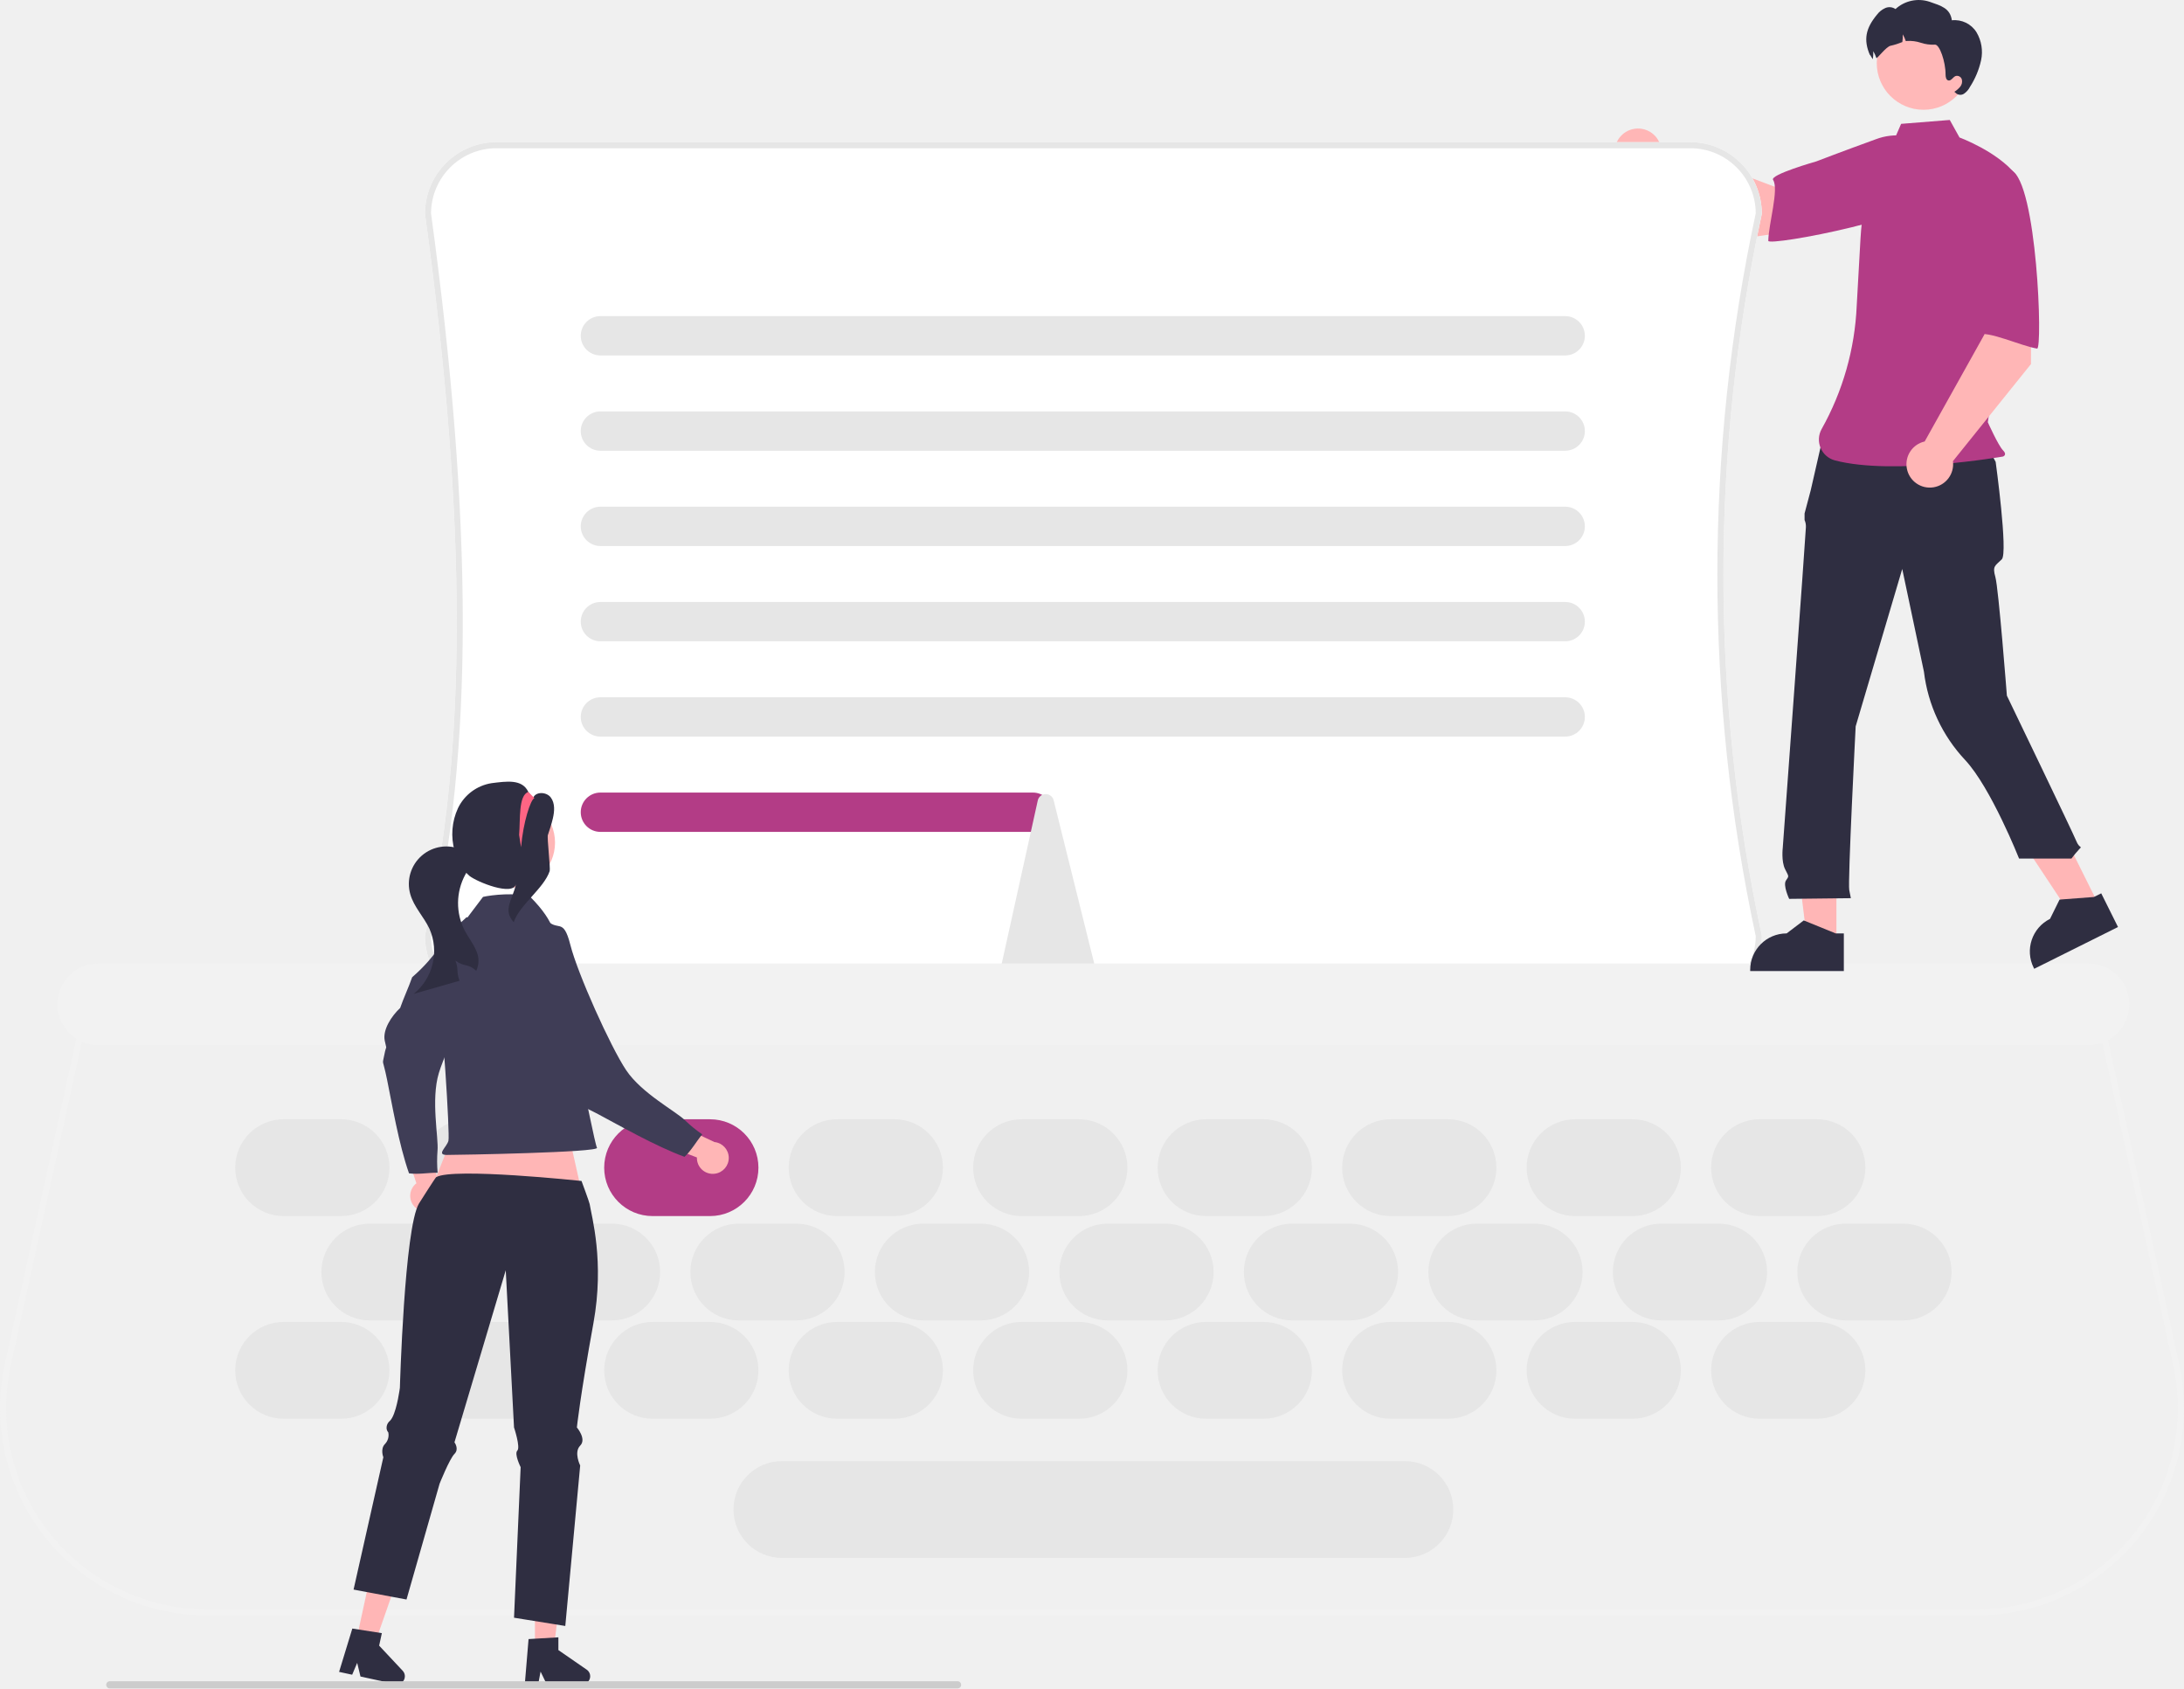
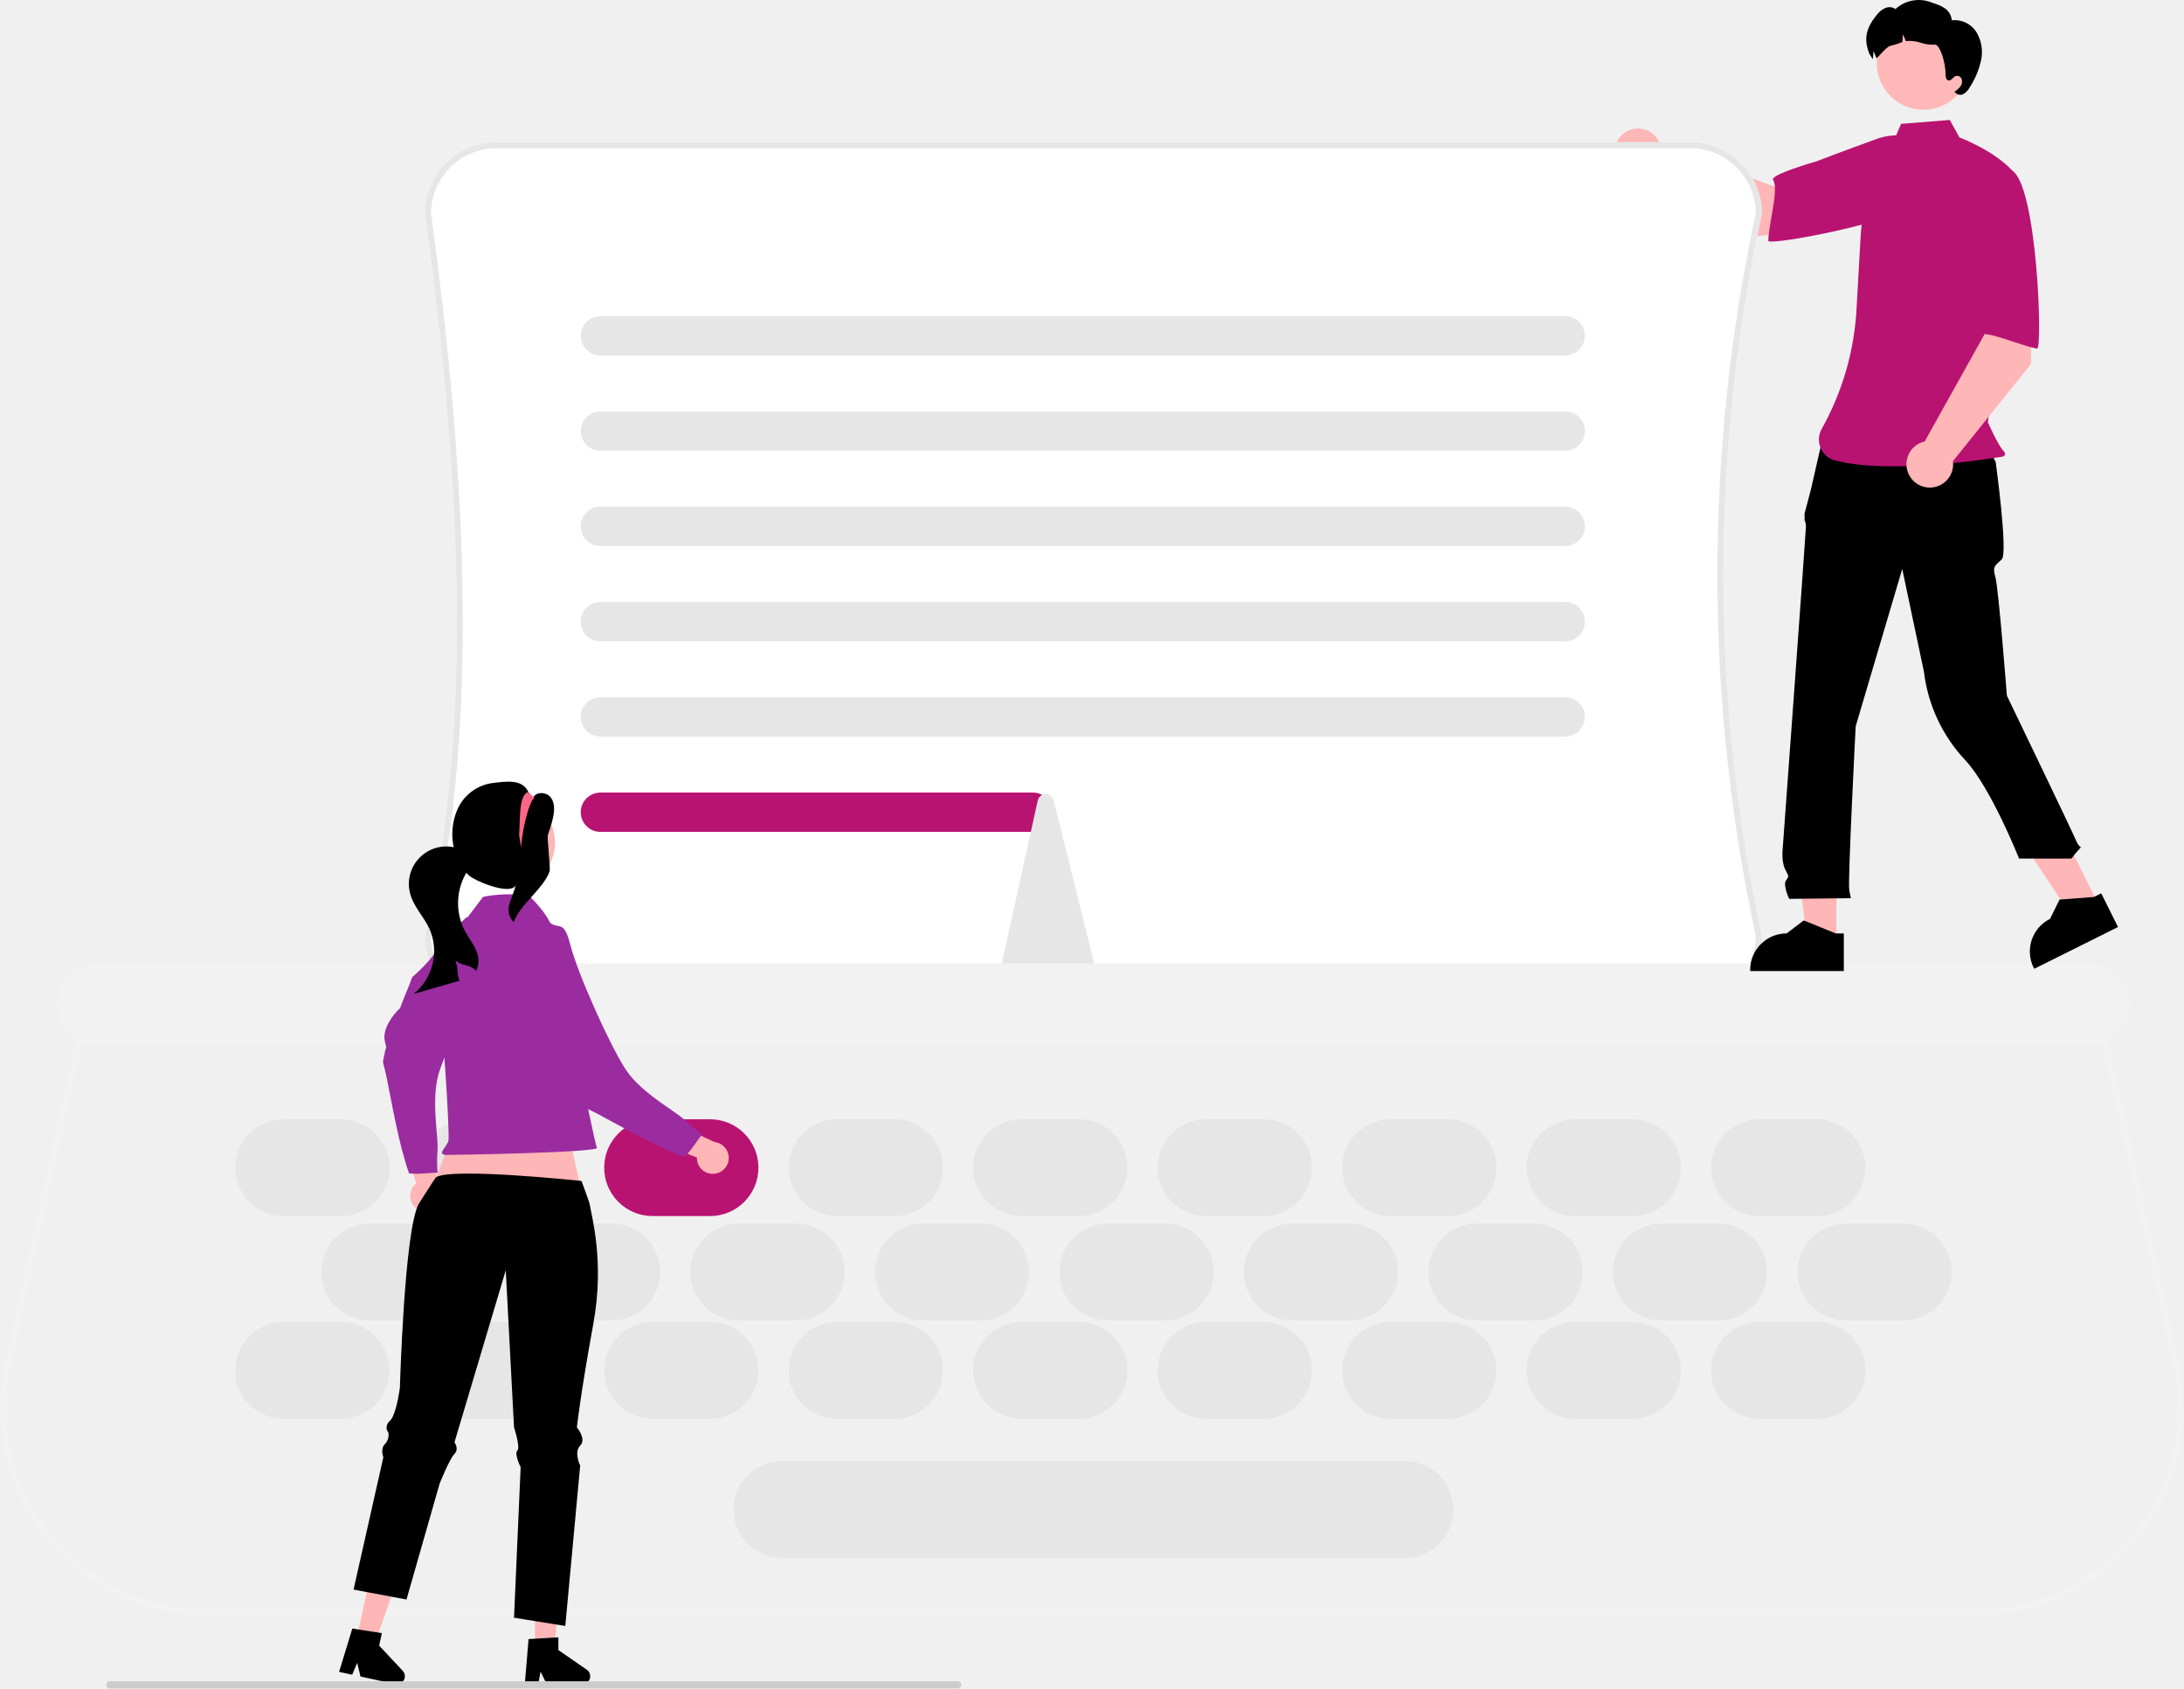
<svg xmlns="http://www.w3.org/2000/svg" data-name="Layer 1" width="722.113" height="558.151" viewBox="0 0 722.113 558.151">
  <path d="M892.077,705.041h-585.082a68.496,68.496,0,0,1-66.896-83.213l26.134-118.787H932.84l26.134,118.787a68.496,68.496,0,0,1-66.896,83.213Zm-624.237-200-25.788,117.217a66.497,66.497,0,0,0,64.943,80.783h585.082a66.497,66.497,0,0,0,64.943-80.783l-25.788-117.217Z" transform="translate(-238.4798 -171.0368)" fill="#f2f2f2" />
  <path d="M817.785,249.415l30.69-4.574-4.848-21.349-18.4,9.267-37.961-14.307a7.717,7.717,0,1,0-5.048,10.199Z" transform="translate(-238.4798 -171.0368)" fill="#ffb6b6" />
-   <path d="M880.164,233.455c-2.373,8.995-57.048,19.141-57.02,17.195.078-5.531,3.593-17.135,1.585-20.146-1.148-1.722,14.313-6.121,14.313-6.121s8.533-3.285,19.596-7.293a19.721,19.721,0,0,1,18.85,2.604S882.537,224.461,880.164,233.455Z" transform="translate(-238.4798 -171.0368)" fill="#b33c86" />
+   <path d="M880.164,233.455c-2.373,8.995-57.048,19.141-57.02,17.195.078-5.531,3.593-17.135,1.585-20.146-1.148-1.722,14.313-6.121,14.313-6.121s8.533-3.285,19.596-7.293a19.721,19.721,0,0,1,18.85,2.604S882.537,224.461,880.164,233.455Z" transform="translate(-238.4798 -171.0368)" fill="#B91372" />
  <path d="M351.247,608.037h-19a16,16,0,0,0,0,32h19a16,16,0,0,0,0-32Z" transform="translate(-238.4798 -171.0368)" fill="#e6e6e6" />
  <path d="M412.247,608.037h-19a16,16,0,0,0,0,32h19a16,16,0,0,0,0-32Z" transform="translate(-238.4798 -171.0368)" fill="#e6e6e6" />
  <path d="M473.247,608.037h-19a16,16,0,0,0,0,32h19a16,16,0,0,0,0-32Z" transform="translate(-238.4798 -171.0368)" fill="#e6e6e6" />
  <path d="M534.247,608.037h-19a16,16,0,0,0,0,32h19a16,16,0,0,0,0-32Z" transform="translate(-238.4798 -171.0368)" fill="#e6e6e6" />
  <path d="M595.247,608.037h-19a16,16,0,0,0,0,32h19a16,16,0,0,0,0-32Z" transform="translate(-238.4798 -171.0368)" fill="#e6e6e6" />
  <path d="M656.247,608.037h-19a16,16,0,0,0,0,32h19a16,16,0,0,0,0-32Z" transform="translate(-238.4798 -171.0368)" fill="#e6e6e6" />
  <path d="M717.247,608.037h-19a16,16,0,0,0,0,32h19a16,16,0,0,0,0-32Z" transform="translate(-238.4798 -171.0368)" fill="#e6e6e6" />
  <path d="M778.247,608.037h-19a16,16,0,0,0,0,32h19a16,16,0,0,0,0-32Z" transform="translate(-238.4798 -171.0368)" fill="#e6e6e6" />
  <path d="M839.247,608.037h-19a16,16,0,0,0,0,32h19a16,16,0,0,0,0-32Z" transform="translate(-238.4798 -171.0368)" fill="#e6e6e6" />
  <path d="M351.247,541.037h-19a16,16,0,0,0,0,32h19a16,16,0,0,0,0-32Z" transform="translate(-238.4798 -171.0368)" fill="#e6e6e6" />
  <path d="M412.247,541.037h-19a16,16,0,0,0,0,32h19a16,16,0,0,0,0-32Z" transform="translate(-238.4798 -171.0368)" fill="#e6e6e6" />
-   <path d="M473.247,541.037h-19a16,16,0,0,0,0,32h19a16,16,0,0,0,0-32Z" transform="translate(-238.4798 -171.0368)" fill="#b33c86" />
+   <path d="M473.247,541.037h-19a16,16,0,0,0,0,32h19a16,16,0,0,0,0-32Z" transform="translate(-238.4798 -171.0368)" fill="#B91372" />
  <path d="M534.247,541.037h-19a16,16,0,0,0,0,32h19a16,16,0,0,0,0-32Z" transform="translate(-238.4798 -171.0368)" fill="#e6e6e6" />
  <path d="M595.247,541.037h-19a16,16,0,0,0,0,32h19a16,16,0,0,0,0-32Z" transform="translate(-238.4798 -171.0368)" fill="#e6e6e6" />
  <path d="M656.247,541.037h-19a16,16,0,0,0,0,32h19a16,16,0,0,0,0-32Z" transform="translate(-238.4798 -171.0368)" fill="#e6e6e6" />
  <path d="M717.247,541.037h-19a16,16,0,0,0,0,32h19a16,16,0,0,0,0-32Z" transform="translate(-238.4798 -171.0368)" fill="#e6e6e6" />
  <path d="M778.247,541.037h-19a16,16,0,0,0,0,32h19a16,16,0,0,0,0-32Z" transform="translate(-238.4798 -171.0368)" fill="#e6e6e6" />
  <path d="M839.247,541.037h-19a16,16,0,0,0,0,32h19a16,16,0,0,0,0-32Z" transform="translate(-238.4798 -171.0368)" fill="#e6e6e6" />
  <path d="M379.747,575.537h-19a16,16,0,0,0,0,32h19a16,16,0,0,0,0-32Z" transform="translate(-238.4798 -171.0368)" fill="#e6e6e6" />
  <path d="M440.747,575.537h-19a16,16,0,0,0,0,32h19a16,16,0,0,0,0-32Z" transform="translate(-238.4798 -171.0368)" fill="#e6e6e6" />
  <path d="M501.747,575.537h-19a16,16,0,0,0,0,32h19a16,16,0,0,0,0-32Z" transform="translate(-238.4798 -171.0368)" fill="#e6e6e6" />
  <path d="M562.747,575.537h-19a16,16,0,0,0,0,32h19a16,16,0,0,0,0-32Z" transform="translate(-238.4798 -171.0368)" fill="#e6e6e6" />
  <path d="M623.747,575.537h-19a16,16,0,0,0,0,32h19a16,16,0,0,0,0-32Z" transform="translate(-238.4798 -171.0368)" fill="#e6e6e6" />
  <path d="M684.747,575.537h-19a16,16,0,0,0,0,32h19a16,16,0,0,0,0-32Z" transform="translate(-238.4798 -171.0368)" fill="#e6e6e6" />
  <path d="M745.747,575.537h-19a16,16,0,0,0,0,32h19a16,16,0,0,0,0-32Z" transform="translate(-238.4798 -171.0368)" fill="#e6e6e6" />
  <path d="M806.747,575.537h-19a16,16,0,0,0,0,32h19a16,16,0,0,0,0-32Z" transform="translate(-238.4798 -171.0368)" fill="#e6e6e6" />
  <path d="M867.747,575.537h-19a16,16,0,0,0,0,32h19a16,16,0,0,0,0-32Z" transform="translate(-238.4798 -171.0368)" fill="#e6e6e6" />
  <path d="M797.379,504.037H402.615a23.645,23.645,0,0,1-23.618-23.618l.026-.226c13.966-60.428,13.96-136.182-.017-238.402l-.009-.136a23.645,23.645,0,0,1,23.618-23.618H797.379A23.645,23.645,0,0,1,820.997,241.655l-.022.209a566.872,566.872,0,0,0,0,238.346l.022.209A23.645,23.645,0,0,1,797.379,504.037Z" transform="translate(-238.4798 -171.0368)" fill="#fff" />
  <path d="M797.379,504.037H402.615a23.645,23.645,0,0,1-23.618-23.618l.026-.226c13.966-60.428,13.96-136.182-.017-238.402l-.009-.136a23.645,23.645,0,0,1,23.618-23.618H797.379A23.645,23.645,0,0,1,820.997,241.655l-.022.209a566.872,566.872,0,0,0,0,238.346l.022.209A23.645,23.645,0,0,1,797.379,504.037ZM380.997,480.531a21.643,21.643,0,0,0,21.618,21.506H797.379a21.643,21.643,0,0,0,21.618-21.514,568.845,568.845,0,0,1,0-238.973,21.643,21.643,0,0,0-21.618-21.514H402.615a21.643,21.643,0,0,0-21.618,21.551C394.989,343.956,394.99,419.893,380.997,480.531Z" transform="translate(-238.4798 -171.0368)" fill="#e6e6e6" />
  <path d="M755.997,288.537h-319a6.5,6.5,0,0,1,0-13h319a6.5,6.5,0,0,1,0,13Z" transform="translate(-238.4798 -171.0368)" fill="#e6e6e6" />
  <path d="M755.997,320.037h-319a6.5,6.5,0,0,1,0-13h319a6.5,6.5,0,0,1,0,13Z" transform="translate(-238.4798 -171.0368)" fill="#e6e6e6" />
  <path d="M755.997,351.537h-319a6.5,6.5,0,0,1,0-13h319a6.5,6.5,0,0,1,0,13Z" transform="translate(-238.4798 -171.0368)" fill="#e6e6e6" />
  <path d="M755.997,383.037h-319a6.5,6.5,0,0,1,0-13h319a6.5,6.5,0,0,1,0,13Z" transform="translate(-238.4798 -171.0368)" fill="#e6e6e6" />
  <path d="M755.997,414.537h-319a6.5,6.5,0,0,1,0-13h319a6.5,6.5,0,0,1,0,13Z" transform="translate(-238.4798 -171.0368)" fill="#e6e6e6" />
-   <path d="M579.997,446.037h-143a6.5,6.5,0,0,1,0-13h143a6.5,6.5,0,0,1,0,13Z" transform="translate(-238.4798 -171.0368)" fill="#b33c86" />
+   <path d="M579.997,446.037h-143a6.5,6.5,0,0,1,0-13h143a6.5,6.5,0,0,1,0,13Z" transform="translate(-238.4798 -171.0368)" fill="#B91372" />
  <path d="M598.178,495.537H571.855a2.658,2.658,0,0,1-2.069-1.02,3.174,3.174,0,0,1-.601-2.652l12.387-56.046a2.7,2.7,0,0,1,5.32-.081l13.936,56.045a3.175,3.175,0,0,1-.558,2.704A2.657,2.657,0,0,1,598.178,495.537Z" transform="translate(-238.4798 -171.0368)" fill="#e6e6e6" />
  <path d="M928.997,516.537h-658a13.5,13.5,0,0,1,0-27h658a13.5,13.5,0,0,1,0,27Z" transform="translate(-238.4798 -171.0368)" fill="#f2f2f2" />
  <polygon points="607.193 311.693 597.591 311.692 593.024 274.657 607.195 274.658 607.193 311.693" fill="#ffb6b6" />
-   <path d="M848.121,492.037l-30.96-.001v-.392a12.051,12.051,0,0,1,12.05-12.05h.001l5.655-4.29,10.551,4.291,2.703 0Z" transform="translate(-238.4798 -171.0368)" fill="#2f2e41" />
+   <path d="M848.121,492.037l-30.96-.001v-.392a12.051,12.051,0,0,1,12.05-12.05h.001l5.655-4.29,10.551,4.291,2.703 0Z" transform="translate(-238.4798 -171.0368)" fill="#000" />
  <polygon points="693.95 299.209 685.357 303.492 664.747 272.384 677.431 266.063 693.95 299.209" fill="#ffb6b6" />
-   <path d="M938.774,477.484l-27.709,13.81-.175-.35a12.051,12.051,0,0,1,5.409-16.16l.001-0,3.147-6.363,11.357-.867,2.419-1.206Z" transform="translate(-238.4798 -171.0368)" fill="#2f2e41" />
-   <path d="M841.419,314.529l52.945,1.853,3.959,7.352s4.146,30.079,2.023,32.203-3.185,2.123-2.123,5.84,3.807,39.222,3.807,39.222,21.871,45.366,22.933,48.021,2.123,1.593,1.062,2.654A39.098,39.098,0,0,0,923.369,454.859H906.064s-9.317-23.503-17.846-32.593a51.635,51.635,0,0,1-13.612-29.178l-7.175-33.965L852.036,411.148s-2.654,51.494-2.123,54.149l.531,2.654-20.396.228s-2.123-4.475-1.062-6.067.998-1.158-.297-3.764-.764-7.023-.764-7.023,7.655-104.412,7.655-106.005a5.295,5.295,0,0,0-.441-2.388V340.77l2.034-7.66Z" transform="translate(-238.4798 -171.0368)" fill="#2f2e41" />
-   <path d="M864.246,218.467c-3.446,2.049-5.508,5.813-6.691,9.644a91.389,91.389,0,0,0-3.927,21.835l-1.25,22.187a91.35,91.35,0,0,1-11.627,40.784,7.13,7.13,0,0,0,4.46,10.325c19.189,5.035,55.533-1.287,55.533-1.287s1.548-.516,0-2.064-5.021-9.288-5.021-9.288l4.128-27.117,5.16-54.697c-6.192-7.74-18.645-12.303-18.645-12.303l-3.218-5.792-16.089,1.287Z" transform="translate(-238.4798 -171.0368)" fill="#b33c86" />
+   <path d="M938.774,477.484l-27.709,13.81-.175-.35a12.051,12.051,0,0,1,5.409-16.16l.001-0,3.147-6.363,11.357-.867,2.419-1.206Z" transform="translate(-238.4798 -171.0368)" fill="#000" />
+   <path d="M841.419,314.529l52.945,1.853,3.959,7.352s4.146,30.079,2.023,32.203-3.185,2.123-2.123,5.84,3.807,39.222,3.807,39.222,21.871,45.366,22.933,48.021,2.123,1.593,1.062,2.654A39.098,39.098,0,0,0,923.369,454.859H906.064s-9.317-23.503-17.846-32.593a51.635,51.635,0,0,1-13.612-29.178l-7.175-33.965L852.036,411.148s-2.654,51.494-2.123,54.149l.531,2.654-20.396.228s-2.123-4.475-1.062-6.067.998-1.158-.297-3.764-.764-7.023-.764-7.023,7.655-104.412,7.655-106.005a5.295,5.295,0,0,0-.441-2.388V340.77l2.034-7.66Z" transform="translate(-238.4798 -171.0368)" fill="#000" />
+   <path d="M864.246,218.467c-3.446,2.049-5.508,5.813-6.691,9.644a91.389,91.389,0,0,0-3.927,21.835l-1.25,22.187a91.35,91.35,0,0,1-11.627,40.784,7.13,7.13,0,0,0,4.46,10.325c19.189,5.035,55.533-1.287,55.533-1.287s1.548-.516,0-2.064-5.021-9.288-5.021-9.288l4.128-27.117,5.16-54.697c-6.192-7.74-18.645-12.303-18.645-12.303l-3.218-5.792-16.089,1.287Z" transform="translate(-238.4798 -171.0368)" fill="#B91372" />
  <circle cx="635.979" cy="20.834" r="15.455" fill="#ffb8b8" />
-   <path d="M893.503,190.953a26.877,26.877,0,0,1-3.676,8.807,5.995,5.995,0,0,1-2.005,2.277,2.192,2.192,0,0,1-2.785-.348l-.376-.306a7.976,7.976,0,0,0,1.949-1.692,2.716,2.716,0,0,0,.522-2.43,1.673,1.673,0,0,0-2.047-1.093c-.905.355-1.455,1.664-2.402,1.462-.766-.167-.926-1.177-.926-1.97.028-4.149-1.977-10.046-3.53-9.865a12.519,12.519,0,0,1-4.63-.62,12.13,12.13,0,0,0-4.637-.592c-.111.014-.223.035-.341.056a10.267,10.267,0,0,0-1.03-2.249,12.014,12.014,0,0,1-.125,2.548,23.832,23.832,0,0,1-3.857,1.218c-1.434.202-4.588,4.491-4.734,4.052a10.268,10.268,0,0,0-1.03-2.249,12.014,12.014,0,0,1-.125,2.548c-.007.035-.007.063-.014.097-.696-.926-1.121-2.054-.884-1.191-2.332-5.277-1.427-9.058,2.242-13.506a7.055,7.055,0,0,1,2.75-2.207,3.468,3.468,0,0,1,3.384.334,11.384,11.384,0,0,1,11.292-2.409c3.822,1.33,6.767,2.11,7.352,6.12a8.509,8.509,0,0,1,8.153,3.968A12.85,12.85,0,0,1,893.503,190.953Z" transform="translate(-238.4798 -171.0368)" fill="#2f2e41" />
+   <path d="M893.503,190.953a26.877,26.877,0,0,1-3.676,8.807,5.995,5.995,0,0,1-2.005,2.277,2.192,2.192,0,0,1-2.785-.348l-.376-.306a7.976,7.976,0,0,0,1.949-1.692,2.716,2.716,0,0,0,.522-2.43,1.673,1.673,0,0,0-2.047-1.093c-.905.355-1.455,1.664-2.402,1.462-.766-.167-.926-1.177-.926-1.97.028-4.149-1.977-10.046-3.53-9.865a12.519,12.519,0,0,1-4.63-.62,12.13,12.13,0,0,0-4.637-.592c-.111.014-.223.035-.341.056a10.267,10.267,0,0,0-1.03-2.249,12.014,12.014,0,0,1-.125,2.548,23.832,23.832,0,0,1-3.857,1.218c-1.434.202-4.588,4.491-4.734,4.052a10.268,10.268,0,0,0-1.03-2.249,12.014,12.014,0,0,1-.125,2.548c-.007.035-.007.063-.014.097-.696-.926-1.121-2.054-.884-1.191-2.332-5.277-1.427-9.058,2.242-13.506a7.055,7.055,0,0,1,2.75-2.207,3.468,3.468,0,0,1,3.384.334,11.384,11.384,0,0,1,11.292-2.409c3.822,1.33,6.767,2.11,7.352,6.12a8.509,8.509,0,0,1,8.153,3.968A12.85,12.85,0,0,1,893.503,190.953Z" transform="translate(-238.4798 -171.0368)" fill="#000" />
  <path d="M909.997,291.385l.025-31.029-21.832,1.63,6.437,19.57-19.775,35.421a7.717,7.717,0,1,0,9.338,6.504Z" transform="translate(-238.4798 -171.0368)" fill="#ffb6b6" />
-   <path d="M903.458,227.33c8.544,3.68,10.475,59.255,8.554,58.939-5.458-.896-16.413-6.093-19.688-4.554-1.873.88-3.932-15.062-3.932-15.062s-1.984-8.926-4.308-20.461a19.721,19.721,0,0,1,5.369-18.256S894.914,223.651,903.458,227.33Z" transform="translate(-238.4798 -171.0368)" fill="#b33c86" />
+   <path d="M903.458,227.33c8.544,3.68,10.475,59.255,8.554,58.939-5.458-.896-16.413-6.093-19.688-4.554-1.873.88-3.932-15.062-3.932-15.062s-1.984-8.926-4.308-20.461a19.721,19.721,0,0,1,5.369-18.256S894.914,223.651,903.458,227.33Z" transform="translate(-238.4798 -171.0368)" fill="#B91372" />
  <path d="M375.817,570.227a5.239,5.239,0,0,1,.342-8.026l-5.866-17.669,9.343,2.51,4.138,16.394a5.267,5.267,0,0,1-7.957,6.791Z" transform="translate(-238.4798 -171.0368)" fill="#ffb6b6" />
-   <path d="M392.751,474.231c1.55.889,10.722-1.313,12.514-.687-.989,6.033,4.382,3.769-1.45,11.692s-17.578,31.679-20.247,40.558-.027,21.391-.427,25.599a43.667,43.667,0,0,0,.036,7.324c-3.151-.04-6.257.614-9.457.196-3.413-9.657-5.708-23.403-7.266-31s-1.615-4.384-.901-8.183.888-1.038.137-4.672,2.285-8.2,5.091-10.803c1.21-3.479,2.773-6.723,3.97-10.165C383.525,486.435,384.102,482.013,392.751,474.231Z" transform="translate(-238.4798 -171.0368)" fill="#3f3d56" />
+   <path d="M392.751,474.231c1.55.889,10.722-1.313,12.514-.687-.989,6.033,4.382,3.769-1.45,11.692s-17.578,31.679-20.247,40.558-.027,21.391-.427,25.599a43.667,43.667,0,0,0,.036,7.324c-3.151-.04-6.257.614-9.457.196-3.413-9.657-5.708-23.403-7.266-31s-1.615-4.384-.901-8.183.888-1.038.137-4.672,2.285-8.2,5.091-10.803c1.21-3.479,2.773-6.723,3.97-10.165C383.525,486.435,384.102,482.013,392.751,474.231Z" transform="translate(-238.4798 -171.0368)" fill="#9A2CA0" />
  <path d="M474.884,559.027a5.239,5.239,0,0,1-5.979-5.365l-17.369-6.701,7.876-5.618,15.286,7.225a5.267,5.267,0,0,1,.185,10.459Z" transform="translate(-238.4798 -171.0368)" fill="#ffb6b6" />
-   <path d="M411.534,484.94c1.671-.632,5.801-9.113,7.423-10.098,4.029,4.598,5.695-.987,8.105,8.551s13.284,33.706,18.443,41.409,16.497,13.617,19.492,16.6a43.666,43.666,0,0,0,5.677,4.627c-2.033,2.407-3.503,5.221-5.859,7.426-9.625-3.503-21.695-10.468-28.551-14.094s-4.411-1.54-6.89-4.506-.237-1.345-3.52-3.075-4.878-6.976-5.105-10.797c-1.917-3.145-3.428-6.413-5.325-9.526C415.093,499.819,412.046,496.563,411.534,484.94Z" transform="translate(-238.4798 -171.0368)" fill="#3f3d56" />
+   <path d="M411.534,484.94c1.671-.632,5.801-9.113,7.423-10.098,4.029,4.598,5.695-.987,8.105,8.551s13.284,33.706,18.443,41.409,16.497,13.617,19.492,16.6a43.666,43.666,0,0,0,5.677,4.627c-2.033,2.407-3.503,5.221-5.859,7.426-9.625-3.503-21.695-10.468-28.551-14.094s-4.411-1.54-6.89-4.506-.237-1.345-3.52-3.075-4.878-6.976-5.105-10.797c-1.917-3.145-3.428-6.413-5.325-9.526C415.093,499.819,412.046,496.563,411.534,484.94Z" transform="translate(-238.4798 -171.0368)" fill="#9A2CA0" />
  <polygon points="186.123 366.39 194.791 405.071 139.247 401.616 154.351 363.627 186.123 366.39" fill="#ffb6b6" />
  <polygon points="176.874 544.917 183.113 544.916 186.081 520.851 176.873 520.851 176.874 544.917" fill="#ffb6b6" />
-   <path d="M413.241,712.875l9.863-.589v4.226l9.377,6.476a2.64,2.64,0,0,1-1.5,4.812h-11.742l-2.024-4.18-.79,4.18h-4.427Z" transform="translate(-238.4798 -171.0368)" fill="#2f2e41" />
+   <path d="M413.241,712.875l9.863-.589v4.226l9.377,6.476a2.64,2.64,0,0,1-1.5,4.812h-11.742l-2.024-4.18-.79,4.18h-4.427Z" transform="translate(-238.4798 -171.0368)" fill="#000" />
  <polygon points="117.905 541.813 124.002 543.135 132.005 520.246 123.006 518.294 117.905 541.813" fill="#ffb6b6" />
-   <path d="M354.972,709.393l9.764,1.516-.896,4.13,7.791,8.317a2.64,2.64,0,0,1-2.486,4.384l-11.475-2.489-1.092-4.514-1.658,3.917-4.327-.939Z" transform="translate(-238.4798 -171.0368)" fill="#2f2e41" />
-   <path d="M434.689,608.453c-4.379,24.065-5.473,34.455-5.473,34.455s3.284,3.828,1.095,6.018,0,6.562,0,6.562l-4.923,53.053-3.963-.642-9.546-1.535-3.443-.556,2.189-49.769s-2.189-4.379-1.095-5.473c1.095-1.095-1.095-7.657-1.095-7.657l-2.734-51.958-16.958,56.881s1.645,2.189,0,3.828c-1.639,1.639-4.917,9.846-4.917,9.846l-10.085,35.287-.856,2.997-5.259-.985-5.724-1.076-1.052-.196-1.871-.355-1.205-.226-.41-.073-1.981-.373.599-2.66.312-1.4,8.531-37.892.196-.875.208-.923s-1.095-2.734.544-4.379a4.274,4.274,0,0,0,1.095-3.828,1.493,1.493,0,0,1-.147-.183,2.27,2.27,0,0,1-.391-.893,2.961,2.961,0,0,1,1.089-2.752,4.67,4.67,0,0,0,.777-1.113c1.663-3.15,2.501-9.822,2.501-9.822s1.48-52.845,6.323-60.917c.257-.422,5.399-8.523,5.668-8.688,5.467-3.278,48.063,1.25,48.063,1.25s2.58,6.931,2.696,7.652C434.075,573.136,438.401,588.039,434.689,608.453Z" transform="translate(-238.4798 -171.0368)" fill="#2f2e41" />
-   <path d="M421.746,481.165s.922-4.784-7.935-13.641c-4.689-1.563-12.813-.652-15.629,0-13.024,17.192-10.692,14.159-14.083,23.764a13.529,13.529,0,0,0-.928,6.838c1.563,7.815,4.1,47.928,3.579,50.012s-4.168,4.689-.521,4.689,50.675-.823,49.633-2.386S421.746,481.165,421.746,481.165Z" transform="translate(-238.4798 -171.0368)" fill="#3f3d56" />
+   <path d="M354.972,709.393l9.764,1.516-.896,4.13,7.791,8.317a2.64,2.64,0,0,1-2.486,4.384l-11.475-2.489-1.092-4.514-1.658,3.917-4.327-.939Z" transform="translate(-238.4798 -171.0368)" fill="#000" />
+   <path d="M434.689,608.453c-4.379,24.065-5.473,34.455-5.473,34.455s3.284,3.828,1.095,6.018,0,6.562,0,6.562l-4.923,53.053-3.963-.642-9.546-1.535-3.443-.556,2.189-49.769s-2.189-4.379-1.095-5.473c1.095-1.095-1.095-7.657-1.095-7.657l-2.734-51.958-16.958,56.881s1.645,2.189,0,3.828c-1.639,1.639-4.917,9.846-4.917,9.846l-10.085,35.287-.856,2.997-5.259-.985-5.724-1.076-1.052-.196-1.871-.355-1.205-.226-.41-.073-1.981-.373.599-2.66.312-1.4,8.531-37.892.196-.875.208-.923s-1.095-2.734.544-4.379a4.274,4.274,0,0,0,1.095-3.828,1.493,1.493,0,0,1-.147-.183,2.27,2.27,0,0,1-.391-.893,2.961,2.961,0,0,1,1.089-2.752,4.67,4.67,0,0,0,.777-1.113c1.663-3.15,2.501-9.822,2.501-9.822s1.48-52.845,6.323-60.917c.257-.422,5.399-8.523,5.668-8.688,5.467-3.278,48.063,1.25,48.063,1.25s2.58,6.931,2.696,7.652C434.075,573.136,438.401,588.039,434.689,608.453Z" transform="translate(-238.4798 -171.0368)" fill="#000" />
+   <path d="M421.746,481.165s.922-4.784-7.935-13.641c-4.689-1.563-12.813-.652-15.629,0-13.024,17.192-10.692,14.159-14.083,23.764a13.529,13.529,0,0,0-.928,6.838c1.563,7.815,4.1,47.928,3.579,50.012s-4.168,4.689-.521,4.689,50.675-.823,49.633-2.386S421.746,481.165,421.746,481.165Z" transform="translate(-238.4798 -171.0368)" fill="#9A2CA0" />
  <circle cx="168.577" cy="278.545" r="14.938" fill="#ffb6b6" />
-   <path d="M394.401,455.23c-.082,1.812-1.217,3.373-2.094,4.959a19.789,19.789,0,0,0-.184,18.46c1.219,2.313,2.907,4.377,3.875,6.806a7.731,7.731,0,0,1-.061,6.522c-2.618-2.519-3.896-1.189-6.869-3.388,1.169,3.277.172,3.383,1.346,6.657q-7.569,2.161-15.144,4.334a18.252,18.252,0,0,0,5.221-21.482c-1.846-3.958-5.146-7.221-6.347-11.427a12.399,12.399,0,0,1,17.042-14.713C392.886,451.472,394.483,453.447,394.401,455.23Z" transform="translate(-238.4798 -171.0368)" fill="#2f2e41" />
-   <path d="M413.163,432.839c-2.009-4.389-7.309-3.496-12.101-2.917a14.894,14.894,0,0,0-11.159,8.281,20.353,20.353,0,0,0-1.104,14.128,15.478,15.478,0,0,0,4.887,8.239c2.531,2.035,14.429,6.849,15.419,2.704-1.238,5.408-4.46,8.486-.773,12.631,1.91-5.737,9.985-11.186,11.895-16.922.287-.864-.893-11.013-.606-11.876.606-1.82,1.213-3.644,1.651-5.511.55-2.346.762-5.037-.696-6.956s-5.129-1.994-5.866.301" transform="translate(-238.4798 -171.0368)" fill="#2f2e41" />
+   <path d="M394.401,455.23c-.082,1.812-1.217,3.373-2.094,4.959a19.789,19.789,0,0,0-.184,18.46c1.219,2.313,2.907,4.377,3.875,6.806a7.731,7.731,0,0,1-.061,6.522c-2.618-2.519-3.896-1.189-6.869-3.388,1.169,3.277.172,3.383,1.346,6.657q-7.569,2.161-15.144,4.334a18.252,18.252,0,0,0,5.221-21.482c-1.846-3.958-5.146-7.221-6.347-11.427a12.399,12.399,0,0,1,17.042-14.713C392.886,451.472,394.483,453.447,394.401,455.23Z" transform="translate(-238.4798 -171.0368)" fill="#000" />
+   <path d="M413.163,432.839c-2.009-4.389-7.309-3.496-12.101-2.917a14.894,14.894,0,0,0-11.159,8.281,20.353,20.353,0,0,0-1.104,14.128,15.478,15.478,0,0,0,4.887,8.239c2.531,2.035,14.429,6.849,15.419,2.704-1.238,5.408-4.46,8.486-.773,12.631,1.91-5.737,9.985-11.186,11.895-16.922.287-.864-.893-11.013-.606-11.876.606-1.82,1.213-3.644,1.651-5.511.55-2.346.762-5.037-.696-6.956s-5.129-1.994-5.866.301" transform="translate(-238.4798 -171.0368)" fill="#000" />
  <path d="M410.758,451.107l-.639-4.065c.434-5.056-.274-13.097,3.043-14.203l2.029,2.029C413.909,435.296,411.467,442.856,410.758,451.107Z" transform="translate(-238.4798 -171.0368)" fill="#ff6584" />
  <path d="M556.269,727.998a1.186,1.186,0,0,1-1.19,1.19h-280.29a1.19,1.19,0,1,1,0-2.38h280.29A1.187,1.187,0,0,1,556.269,727.998Z" transform="translate(-238.4798 -171.0368)" fill="#ccc" />
  <path d="M702.997,654.041h-206a16,16,0,0,0,0,32h206a16,16,0,0,0,0-32Z" transform="translate(-238.4798 -171.0368)" fill="#e6e6e6" />
</svg>
